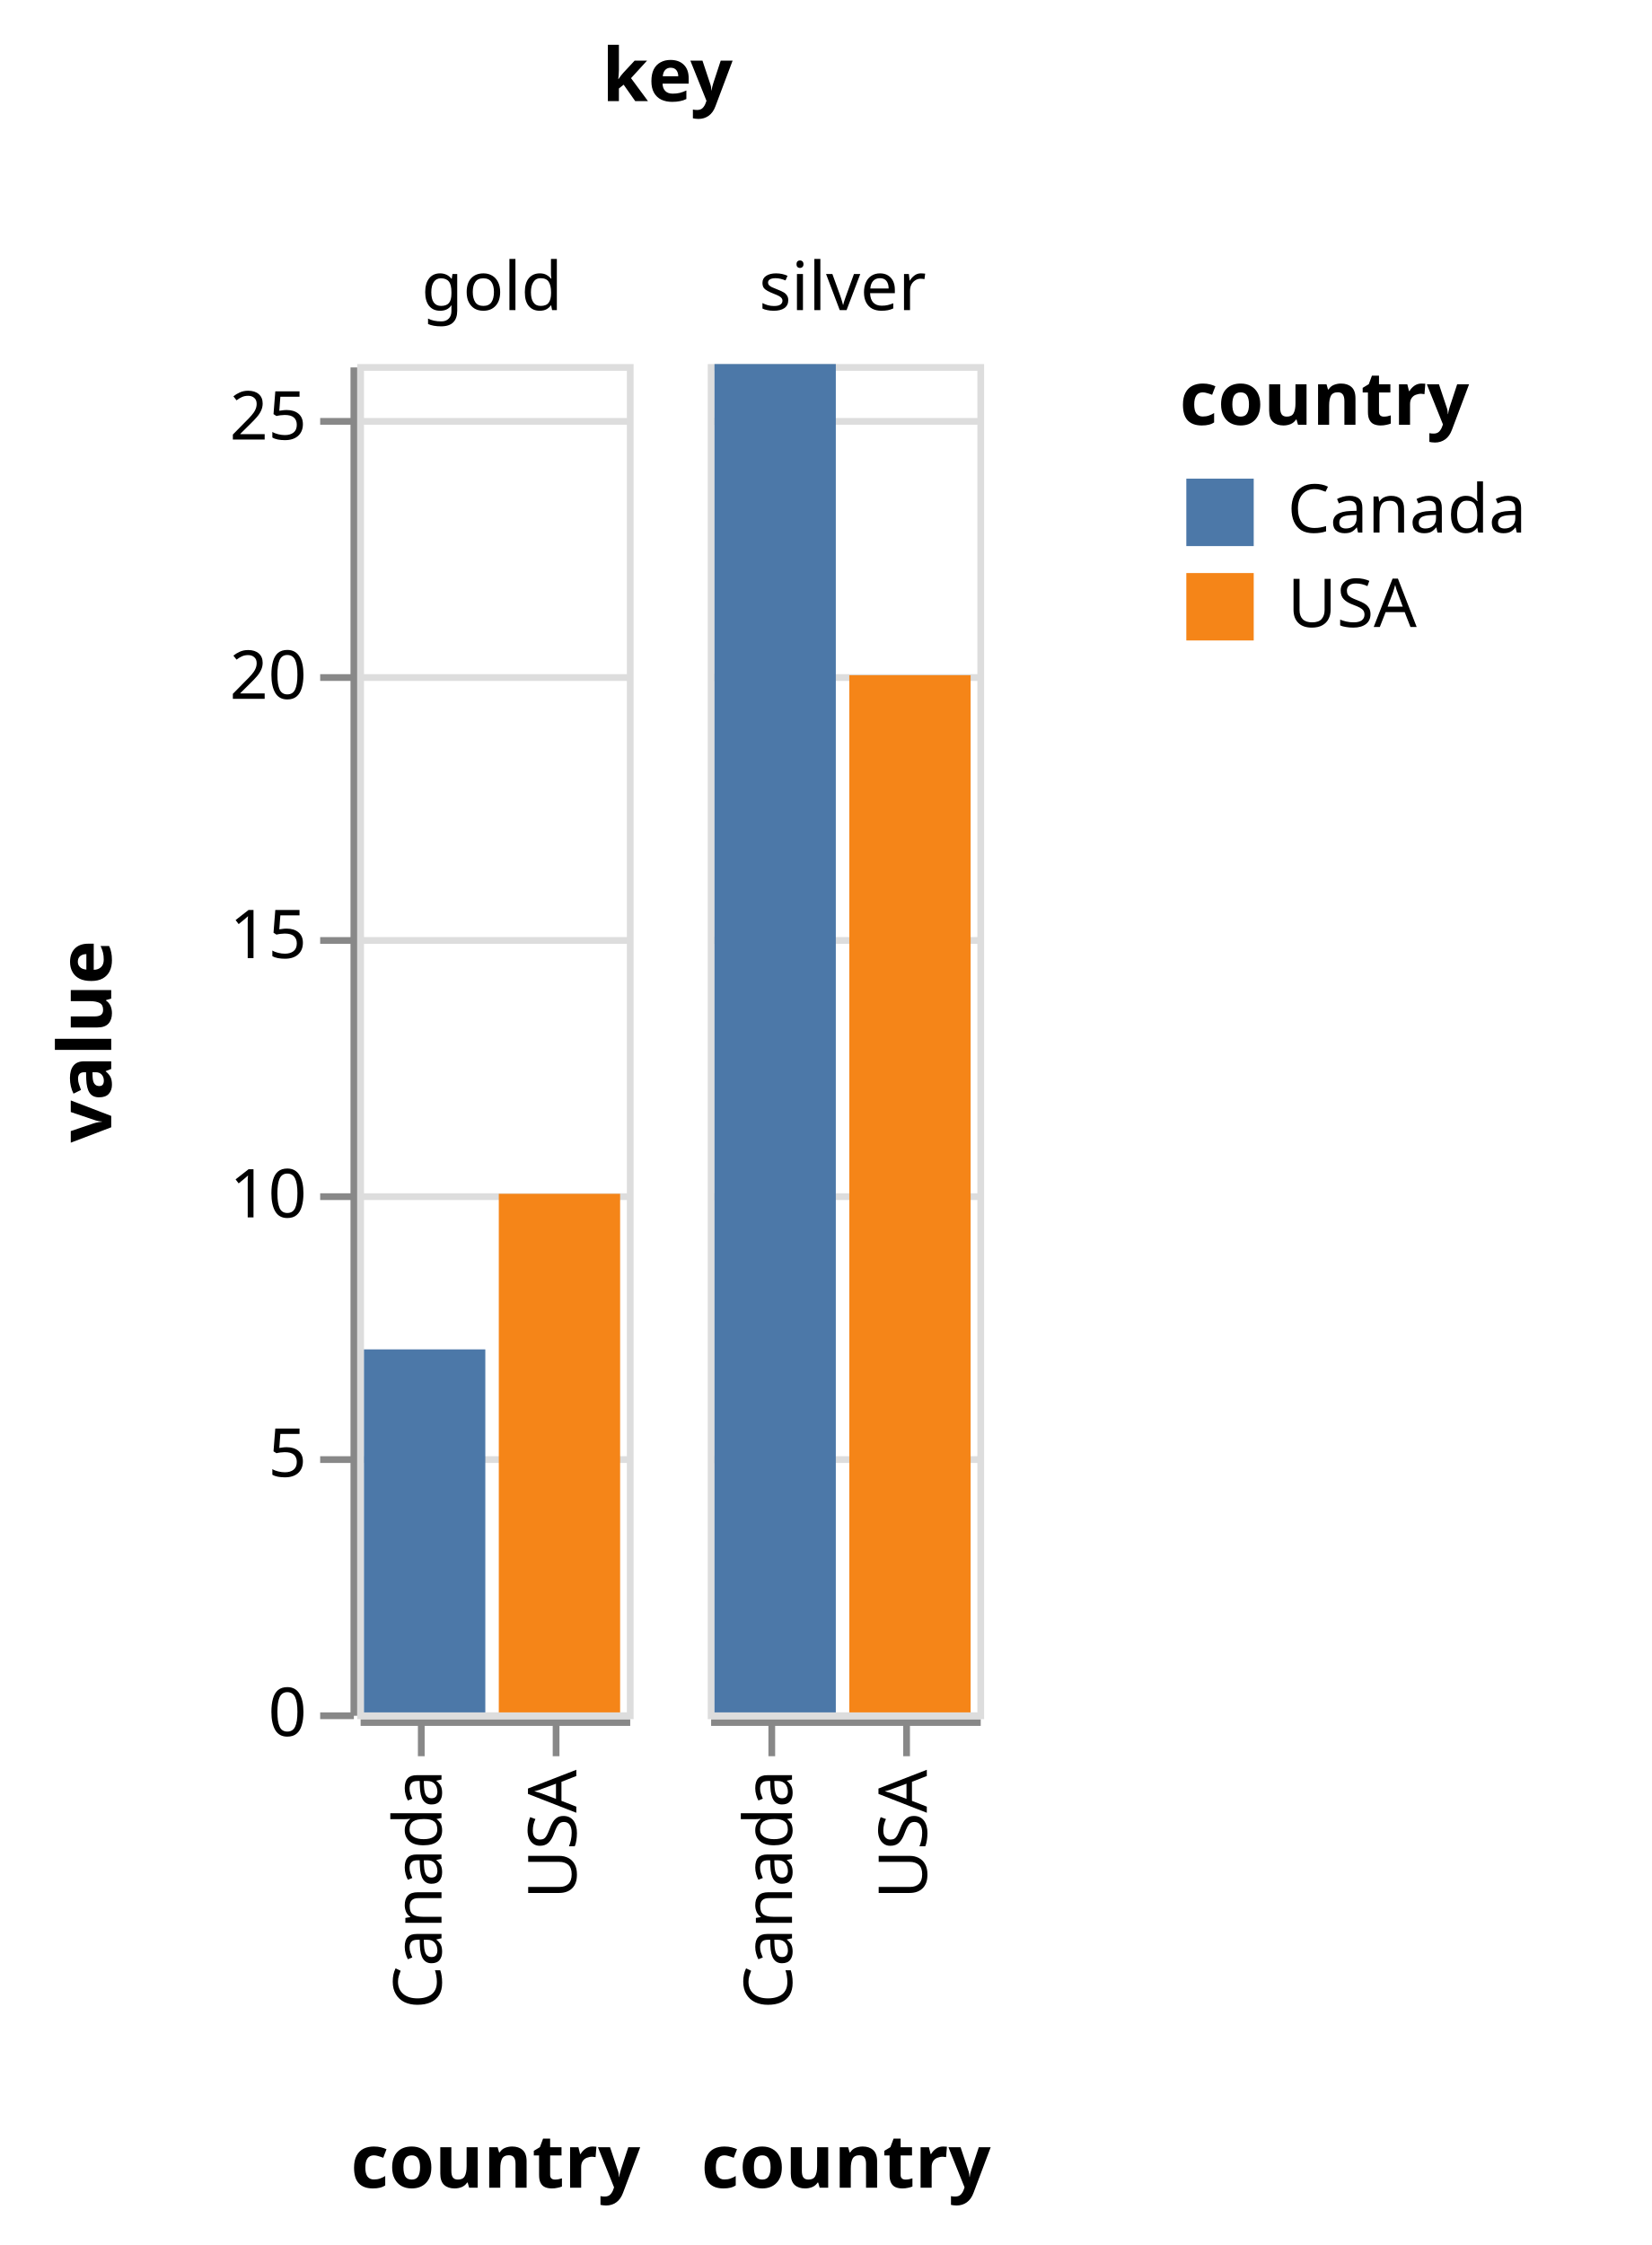
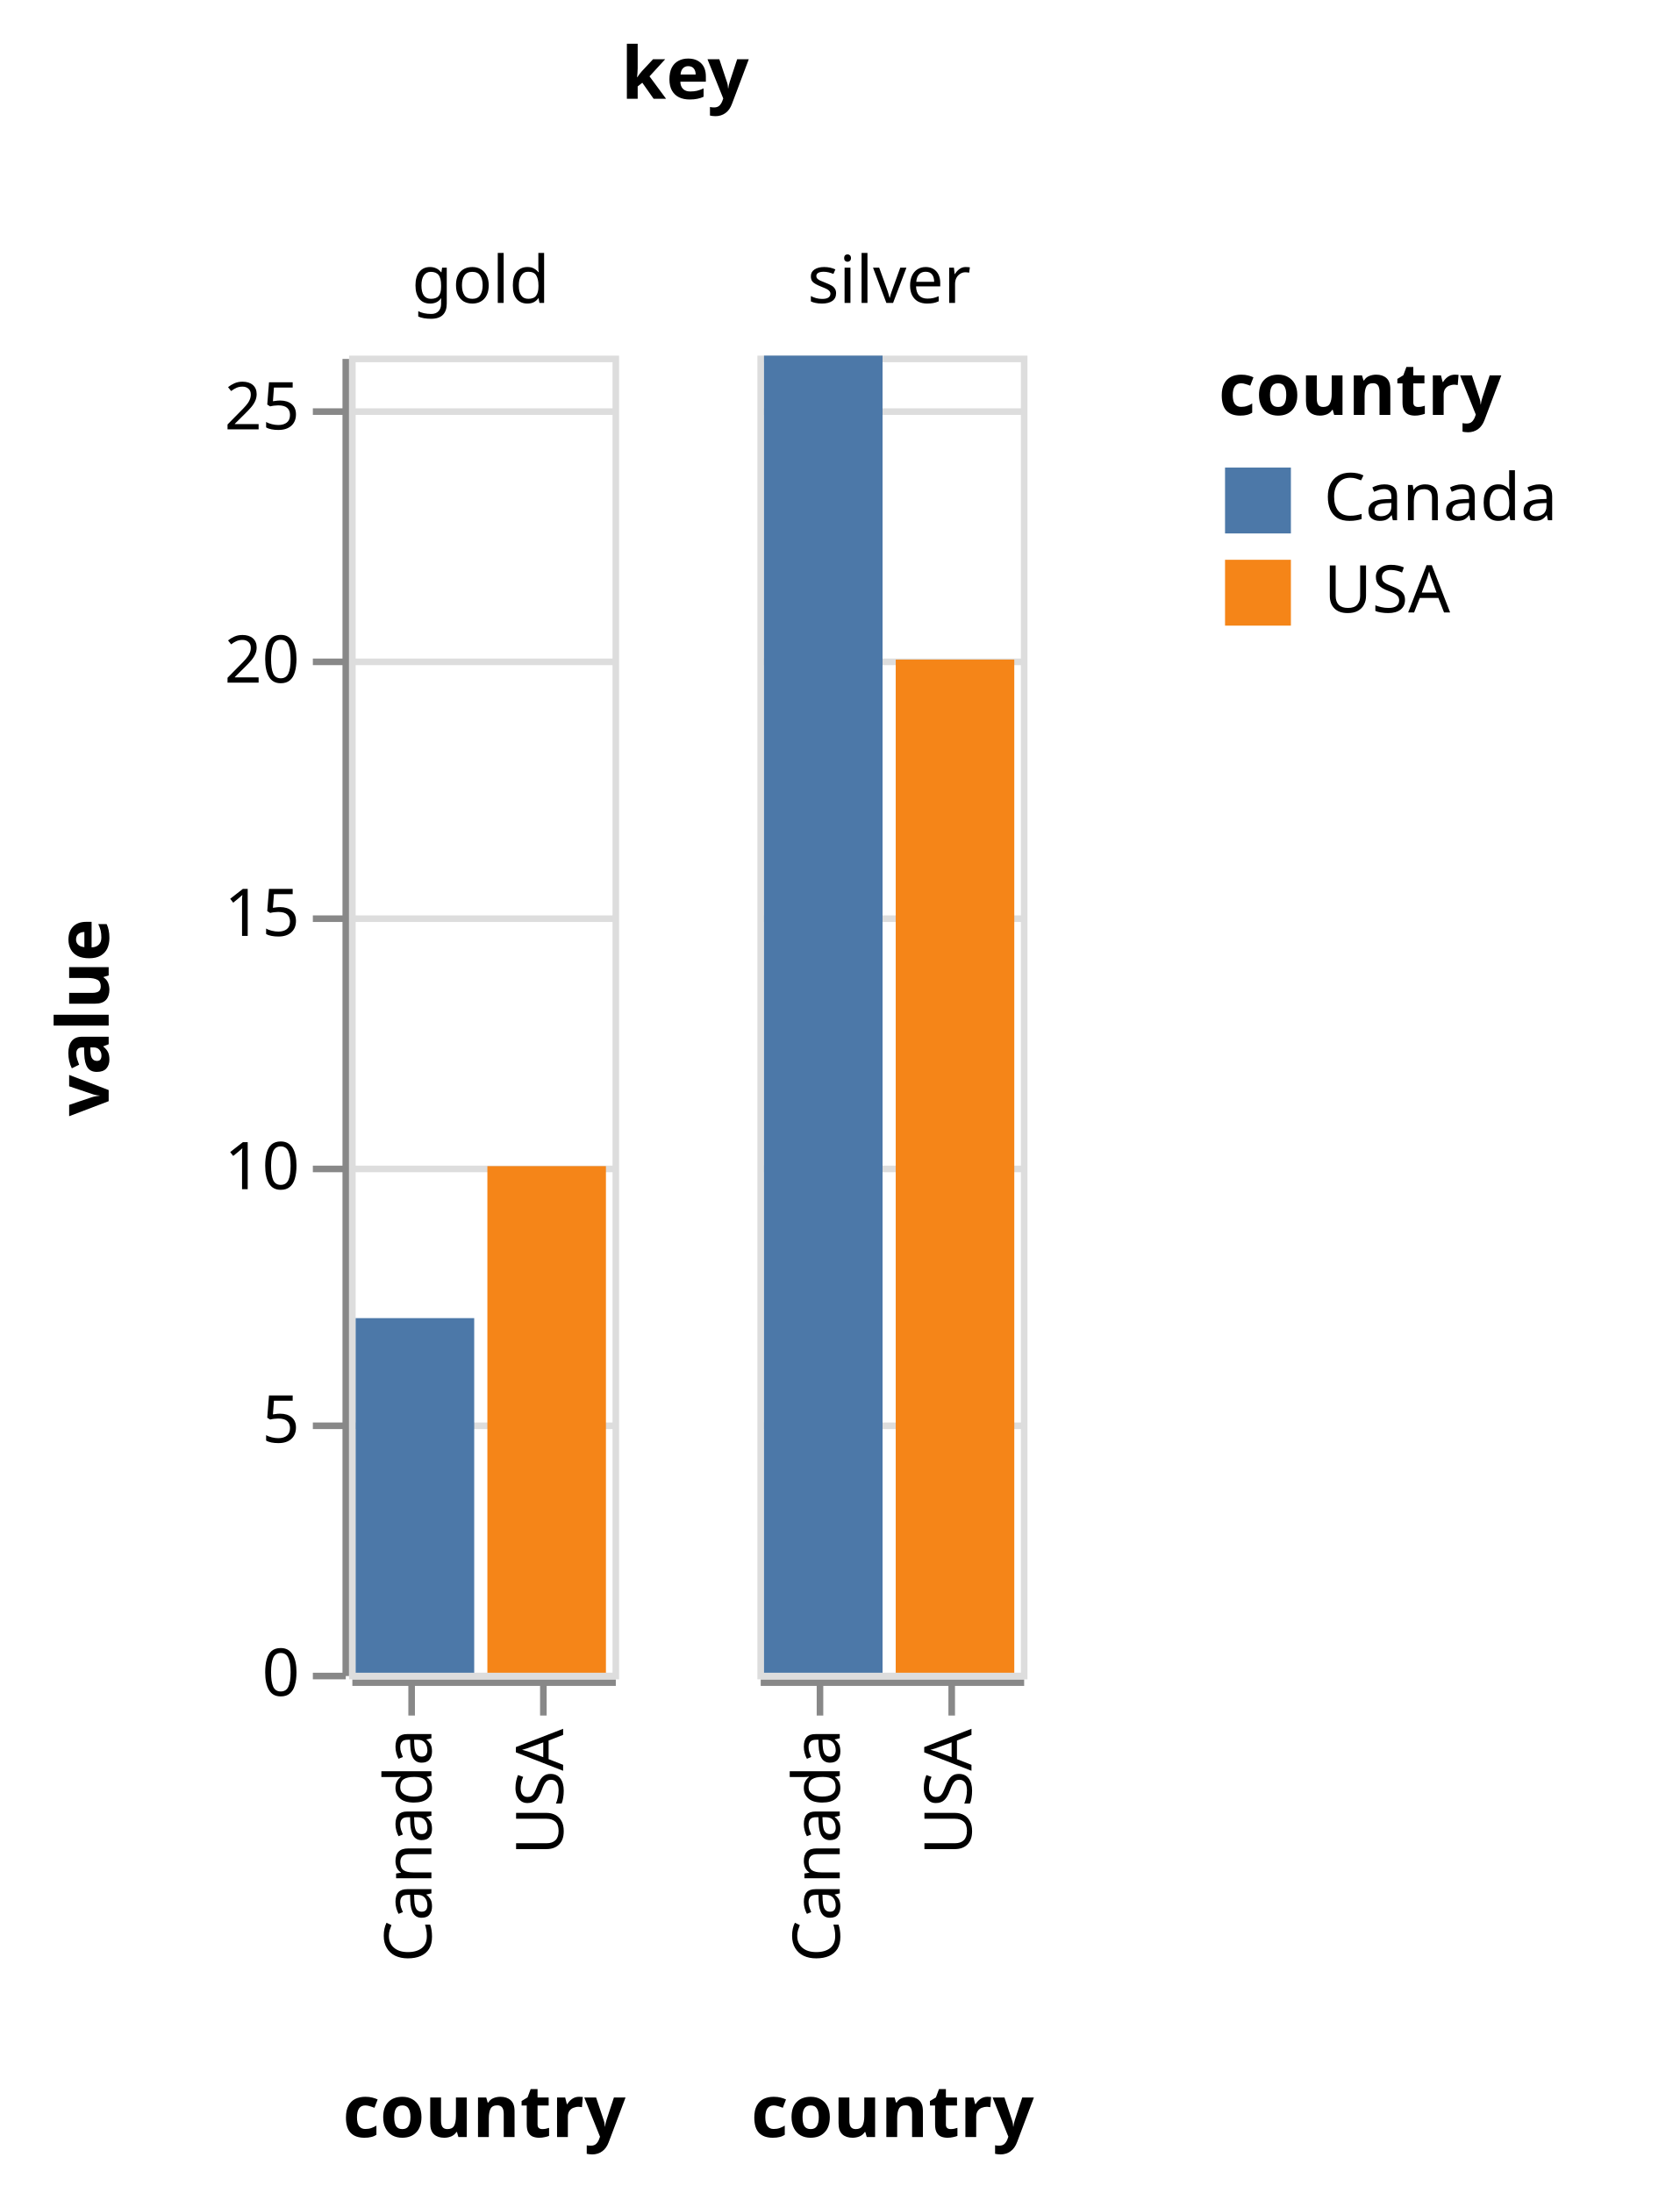
- <svg xmlns="http://www.w3.org/2000/svg" class="marks" width="245" height="333" viewBox="0 0 245 333" version="1.1">
+ <svg xmlns="http://www.w3.org/2000/svg" class="marks" width="255" height="333" viewBox="0 0 255 333" version="1.1">
  <g transform="translate(53,54)">
    <g class="mark-group role-frame root">
      <g transform="translate(0,0)">
        <path class="background" d="M0,0h0v0h0Z" style="fill: none;" />
        <g>
          <g class="mark-group role-column-title column-title">
-             <g transform="translate(46,-27)">
+             <g transform="translate(51,-27)">
              <path class="background" d="M0,0h0v0h0Z" style="fill: none;" />
              <g>
                <g class="mark-text role-title" style="pointer-events: none;">
                  <text text-anchor="middle" transform="translate(0,-12)" style="font-family: sans-serif; font-size: 11px; font-weight: bold; fill: #000; opacity: 1;">key</text>
                </g>
              </g>
            </g>
          </g>
          <g class="mark-group role-row-header row_header">
            <g transform="translate(-1,0)">
              <path class="background" d="M0,0h0v200h0Z" style="fill: none;" />
              <g>
                <g class="mark-group role-axis">
                  <g transform="translate(0.5,0.5)">
                    <path class="background" d="M0,0h0v0h0Z" style="pointer-events: none; fill: none;" />
                    <g>
                      <g class="mark-rule role-axis-tick" style="pointer-events: none;">
                        <line transform="translate(0,200)" x2="-5" y2="0" style="fill: none; stroke: #888; stroke-width: 1; opacity: 1;" />
                        <line transform="translate(0,162)" x2="-5" y2="0" style="fill: none; stroke: #888; stroke-width: 1; opacity: 1;" />
                        <line transform="translate(0,123)" x2="-5" y2="0" style="fill: none; stroke: #888; stroke-width: 1; opacity: 1;" />
                        <line transform="translate(0,85)" x2="-5" y2="0" style="fill: none; stroke: #888; stroke-width: 1; opacity: 1;" />
                        <line transform="translate(0,46)" x2="-5" y2="0" style="fill: none; stroke: #888; stroke-width: 1; opacity: 1;" />
                        <line transform="translate(0,8)" x2="-5" y2="0" style="fill: none; stroke: #888; stroke-width: 1; opacity: 1;" />
                      </g>
                      <g class="mark-text role-axis-label" style="pointer-events: none;">
                        <text text-anchor="end" transform="translate(-7,203)" style="font-family: sans-serif; font-size: 10px; fill: #000; opacity: 1;">0</text>
                        <text text-anchor="end" transform="translate(-7,164.5385)" style="font-family: sans-serif; font-size: 10px; fill: #000; opacity: 1;">5</text>
                        <text text-anchor="end" transform="translate(-7,126.0769)" style="font-family: sans-serif; font-size: 10px; fill: #000; opacity: 1;">10</text>
                        <text text-anchor="end" transform="translate(-7,87.61538)" style="font-family: sans-serif; font-size: 10px; fill: #000; opacity: 1;">15</text>
                        <text text-anchor="end" transform="translate(-7,49.15385)" style="font-family: sans-serif; font-size: 10px; fill: #000; opacity: 1;">20</text>
                        <text text-anchor="end" transform="translate(-7,10.69231)" style="font-family: sans-serif; font-size: 10px; fill: #000; opacity: 1;">25</text>
                      </g>
                      <g class="mark-rule role-axis-domain" style="pointer-events: none;">
                        <line transform="translate(0,200)" x2="0" y2="-200" style="fill: none; stroke: #888; stroke-width: 1; opacity: 1;" />
                      </g>
                      <g class="mark-text role-axis-title" style="pointer-events: none;">
                        <text text-anchor="middle" transform="translate(-34,100) rotate(-90) translate(0,-2)" style="font-family: sans-serif; font-size: 11px; font-weight: bold; fill: #000; opacity: 1;">value</text>
                      </g>
                    </g>
                  </g>
                </g>
              </g>
            </g>
          </g>
          <g class="mark-group role-column-header column_header">
            <g transform="translate(0,-1)">
              <path class="background" d="M0,0h40v0h-40Z" style="fill: none;" />
              <g>
                <g class="mark-text role-title" style="pointer-events: none;">
                  <text text-anchor="middle" transform="translate(20,-7)" style="font-family: sans-serif; font-size: 10px; fill: #000; opacity: 1;">gold</text>
                </g>
              </g>
            </g>
-             <g transform="translate(52,-1)">
+             <g transform="translate(62,-1)">
              <path class="background" d="M0,0h40v0h-40Z" style="fill: none;" />
              <g>
                <g class="mark-text role-title" style="pointer-events: none;">
                  <text text-anchor="middle" transform="translate(20,-7)" style="font-family: sans-serif; font-size: 10px; fill: #000; opacity: 1;">silver</text>
                </g>
              </g>
            </g>
          </g>
          <g class="mark-group role-column-footer column_footer">
            <g transform="translate(0,201)">
              <path class="background" d="M0,0h40v0h-40Z" style="fill: none;" />
              <g>
                <g class="mark-group role-axis">
                  <g transform="translate(0.5,0.5)">
                    <path class="background" d="M0,0h0v0h0Z" style="pointer-events: none; fill: none;" />
                    <g>
                      <g class="mark-rule role-axis-tick" style="pointer-events: none;">
                        <line transform="translate(9,0)" x2="0" y2="5" style="fill: none; stroke: #888; stroke-width: 1; opacity: 1;" />
                        <line transform="translate(29,0)" x2="0" y2="5" style="fill: none; stroke: #888; stroke-width: 1; opacity: 1;" />
                      </g>
                      <g class="mark-text role-axis-label" style="pointer-events: none;">
                        <text text-anchor="end" transform="translate(9,7) rotate(270) translate(0,3)" style="font-family: sans-serif; font-size: 10px; fill: #000; opacity: 1;">Canada</text>
                        <text text-anchor="end" transform="translate(29,7) rotate(270) translate(0,3)" style="font-family: sans-serif; font-size: 10px; fill: #000; opacity: 1;">USA</text>
                      </g>
                      <g class="mark-rule role-axis-domain" style="pointer-events: none;">
                        <line transform="translate(0,0)" x2="40" y2="0" style="fill: none; stroke: #888; stroke-width: 1; opacity: 1;" />
                      </g>
                      <g class="mark-text role-axis-title" style="pointer-events: none;">
                        <text text-anchor="middle" transform="translate(20,69)" style="font-family: sans-serif; font-size: 11px; font-weight: bold; fill: #000; opacity: 1;">country</text>
                      </g>
                    </g>
                  </g>
                </g>
              </g>
            </g>
-             <g transform="translate(52,201)">
+             <g transform="translate(62,201)">
              <path class="background" d="M0,0h40v0h-40Z" style="fill: none;" />
              <g>
                <g class="mark-group role-axis">
                  <g transform="translate(0.5,0.5)">
                    <path class="background" d="M0,0h0v0h0Z" style="pointer-events: none; fill: none;" />
                    <g>
                      <g class="mark-rule role-axis-tick" style="pointer-events: none;">
                        <line transform="translate(9,0)" x2="0" y2="5" style="fill: none; stroke: #888; stroke-width: 1; opacity: 1;" />
                        <line transform="translate(29,0)" x2="0" y2="5" style="fill: none; stroke: #888; stroke-width: 1; opacity: 1;" />
                      </g>
                      <g class="mark-text role-axis-label" style="pointer-events: none;">
                        <text text-anchor="end" transform="translate(9,7) rotate(270) translate(0,3)" style="font-family: sans-serif; font-size: 10px; fill: #000; opacity: 1;">Canada</text>
                        <text text-anchor="end" transform="translate(29,7) rotate(270) translate(0,3)" style="font-family: sans-serif; font-size: 10px; fill: #000; opacity: 1;">USA</text>
                      </g>
                      <g class="mark-rule role-axis-domain" style="pointer-events: none;">
                        <line transform="translate(0,0)" x2="40" y2="0" style="fill: none; stroke: #888; stroke-width: 1; opacity: 1;" />
                      </g>
                      <g class="mark-text role-axis-title" style="pointer-events: none;">
                        <text text-anchor="middle" transform="translate(20,69)" style="font-family: sans-serif; font-size: 11px; font-weight: bold; fill: #000; opacity: 1;">country</text>
                      </g>
                    </g>
                  </g>
                </g>
              </g>
            </g>
          </g>
          <g class="mark-group role-scope cell">
            <g transform="translate(0,0)">
              <path class="background" d="M0.5,0.5h40v200h-40Z" style="fill: none; stroke: #ddd;" />
              <g>
                <g class="mark-group role-axis">
                  <g transform="translate(0.5,0.5)">
                    <path class="background" d="M0,0h0v0h0Z" style="pointer-events: none; fill: none;" />
                    <g>
                      <g class="mark-rule role-axis-grid" style="pointer-events: none;">
                        <line transform="translate(0,200)" x2="40" y2="0" style="fill: none; stroke: #ddd; stroke-width: 1; opacity: 1;" />
                        <line transform="translate(0,162)" x2="40" y2="0" style="fill: none; stroke: #ddd; stroke-width: 1; opacity: 1;" />
                        <line transform="translate(0,123)" x2="40" y2="0" style="fill: none; stroke: #ddd; stroke-width: 1; opacity: 1;" />
                        <line transform="translate(0,85)" x2="40" y2="0" style="fill: none; stroke: #ddd; stroke-width: 1; opacity: 1;" />
                        <line transform="translate(0,46)" x2="40" y2="0" style="fill: none; stroke: #ddd; stroke-width: 1; opacity: 1;" />
                        <line transform="translate(0,8)" x2="40" y2="0" style="fill: none; stroke: #ddd; stroke-width: 1; opacity: 1;" />
                      </g>
                    </g>
                  </g>
                </g>
                <g class="mark-rect role-mark child_marks">
                  <path d="M21,123.077h18v76.923h-18Z" style="fill: #f58518;" />
                  <path d="M1,146.154h18v53.846h-18Z" style="fill: #4c78a8;" />
                </g>
              </g>
            </g>
-             <g transform="translate(52,0)">
+             <g transform="translate(62,0)">
              <path class="background" d="M0.5,0.5h40v200h-40Z" style="fill: none; stroke: #ddd;" />
              <g>
                <g class="mark-group role-axis">
                  <g transform="translate(0.5,0.5)">
                    <path class="background" d="M0,0h0v0h0Z" style="pointer-events: none; fill: none;" />
                    <g>
                      <g class="mark-rule role-axis-grid" style="pointer-events: none;">
                        <line transform="translate(0,200)" x2="40" y2="0" style="fill: none; stroke: #ddd; stroke-width: 1; opacity: 1;" />
                        <line transform="translate(0,162)" x2="40" y2="0" style="fill: none; stroke: #ddd; stroke-width: 1; opacity: 1;" />
                        <line transform="translate(0,123)" x2="40" y2="0" style="fill: none; stroke: #ddd; stroke-width: 1; opacity: 1;" />
                        <line transform="translate(0,85)" x2="40" y2="0" style="fill: none; stroke: #ddd; stroke-width: 1; opacity: 1;" />
                        <line transform="translate(0,46)" x2="40" y2="0" style="fill: none; stroke: #ddd; stroke-width: 1; opacity: 1;" />
                        <line transform="translate(0,8)" x2="40" y2="0" style="fill: none; stroke: #ddd; stroke-width: 1; opacity: 1;" />
                      </g>
                    </g>
                  </g>
                </g>
                <g class="mark-rect role-mark child_marks">
                  <path d="M21,46.154h18v153.846h-18Z" style="fill: #f58518;" />
                  <path d="M1,0h18v200h-18Z" style="fill: #4c78a8;" />
                </g>
              </g>
            </g>
          </g>
          <g class="mark-group role-legend">
-             <g transform="translate(122,0)">
+             <g transform="translate(132,0)">
              <path class="background" d="M0,0h65v42h-65Z" style="pointer-events: none; fill: none;" />
              <g>
                <g class="mark-group role-legend-entry">
                  <g transform="translate(0,16)">
                    <path class="background" d="M0,0h0v0h0Z" style="pointer-events: none; fill: none;" />
                    <g>
                      <g class="mark-group role-scope">
                        <g transform="translate(0,0)">
                          <path class="background" d="M0,0h65v12h-65Z" style="pointer-events: none; fill: none; opacity: 1;" />
                          <g>
                            <g class="mark-symbol role-legend-symbol" style="pointer-events: none;">
                              <path transform="translate(6,6)" d="M-5,-5h10v10h-10Z" style="fill: #4c78a8; stroke-width: 1.5; opacity: 1;" />
                            </g>
                            <g class="mark-text role-legend-label" style="pointer-events: none;">
                              <text text-anchor="start" transform="translate(16,9)" style="font-family: sans-serif; font-size: 10px; fill: #000; opacity: 1;">Canada</text>
                            </g>
                          </g>
                        </g>
                        <g transform="translate(0,14)">
                          <path class="background" d="M0,0h65v12h-65Z" style="pointer-events: none; fill: none; opacity: 1;" />
                          <g>
                            <g class="mark-symbol role-legend-symbol" style="pointer-events: none;">
                              <path transform="translate(6,6)" d="M-5,-5h10v10h-10Z" style="fill: #f58518; stroke-width: 1.5; opacity: 1;" />
                            </g>
                            <g class="mark-text role-legend-label" style="pointer-events: none;">
                              <text text-anchor="start" transform="translate(16,9)" style="font-family: sans-serif; font-size: 10px; fill: #000; opacity: 1;">USA</text>
                            </g>
                          </g>
                        </g>
                      </g>
                    </g>
                  </g>
                </g>
                <g class="mark-text role-legend-title" style="pointer-events: none;">
                  <text text-anchor="start" transform="translate(0,9)" style="font-family: sans-serif; font-size: 11px; font-weight: bold; fill: #000; opacity: 1;">country</text>
                </g>
              </g>
            </g>
          </g>
        </g>
      </g>
    </g>
  </g>
</svg>
